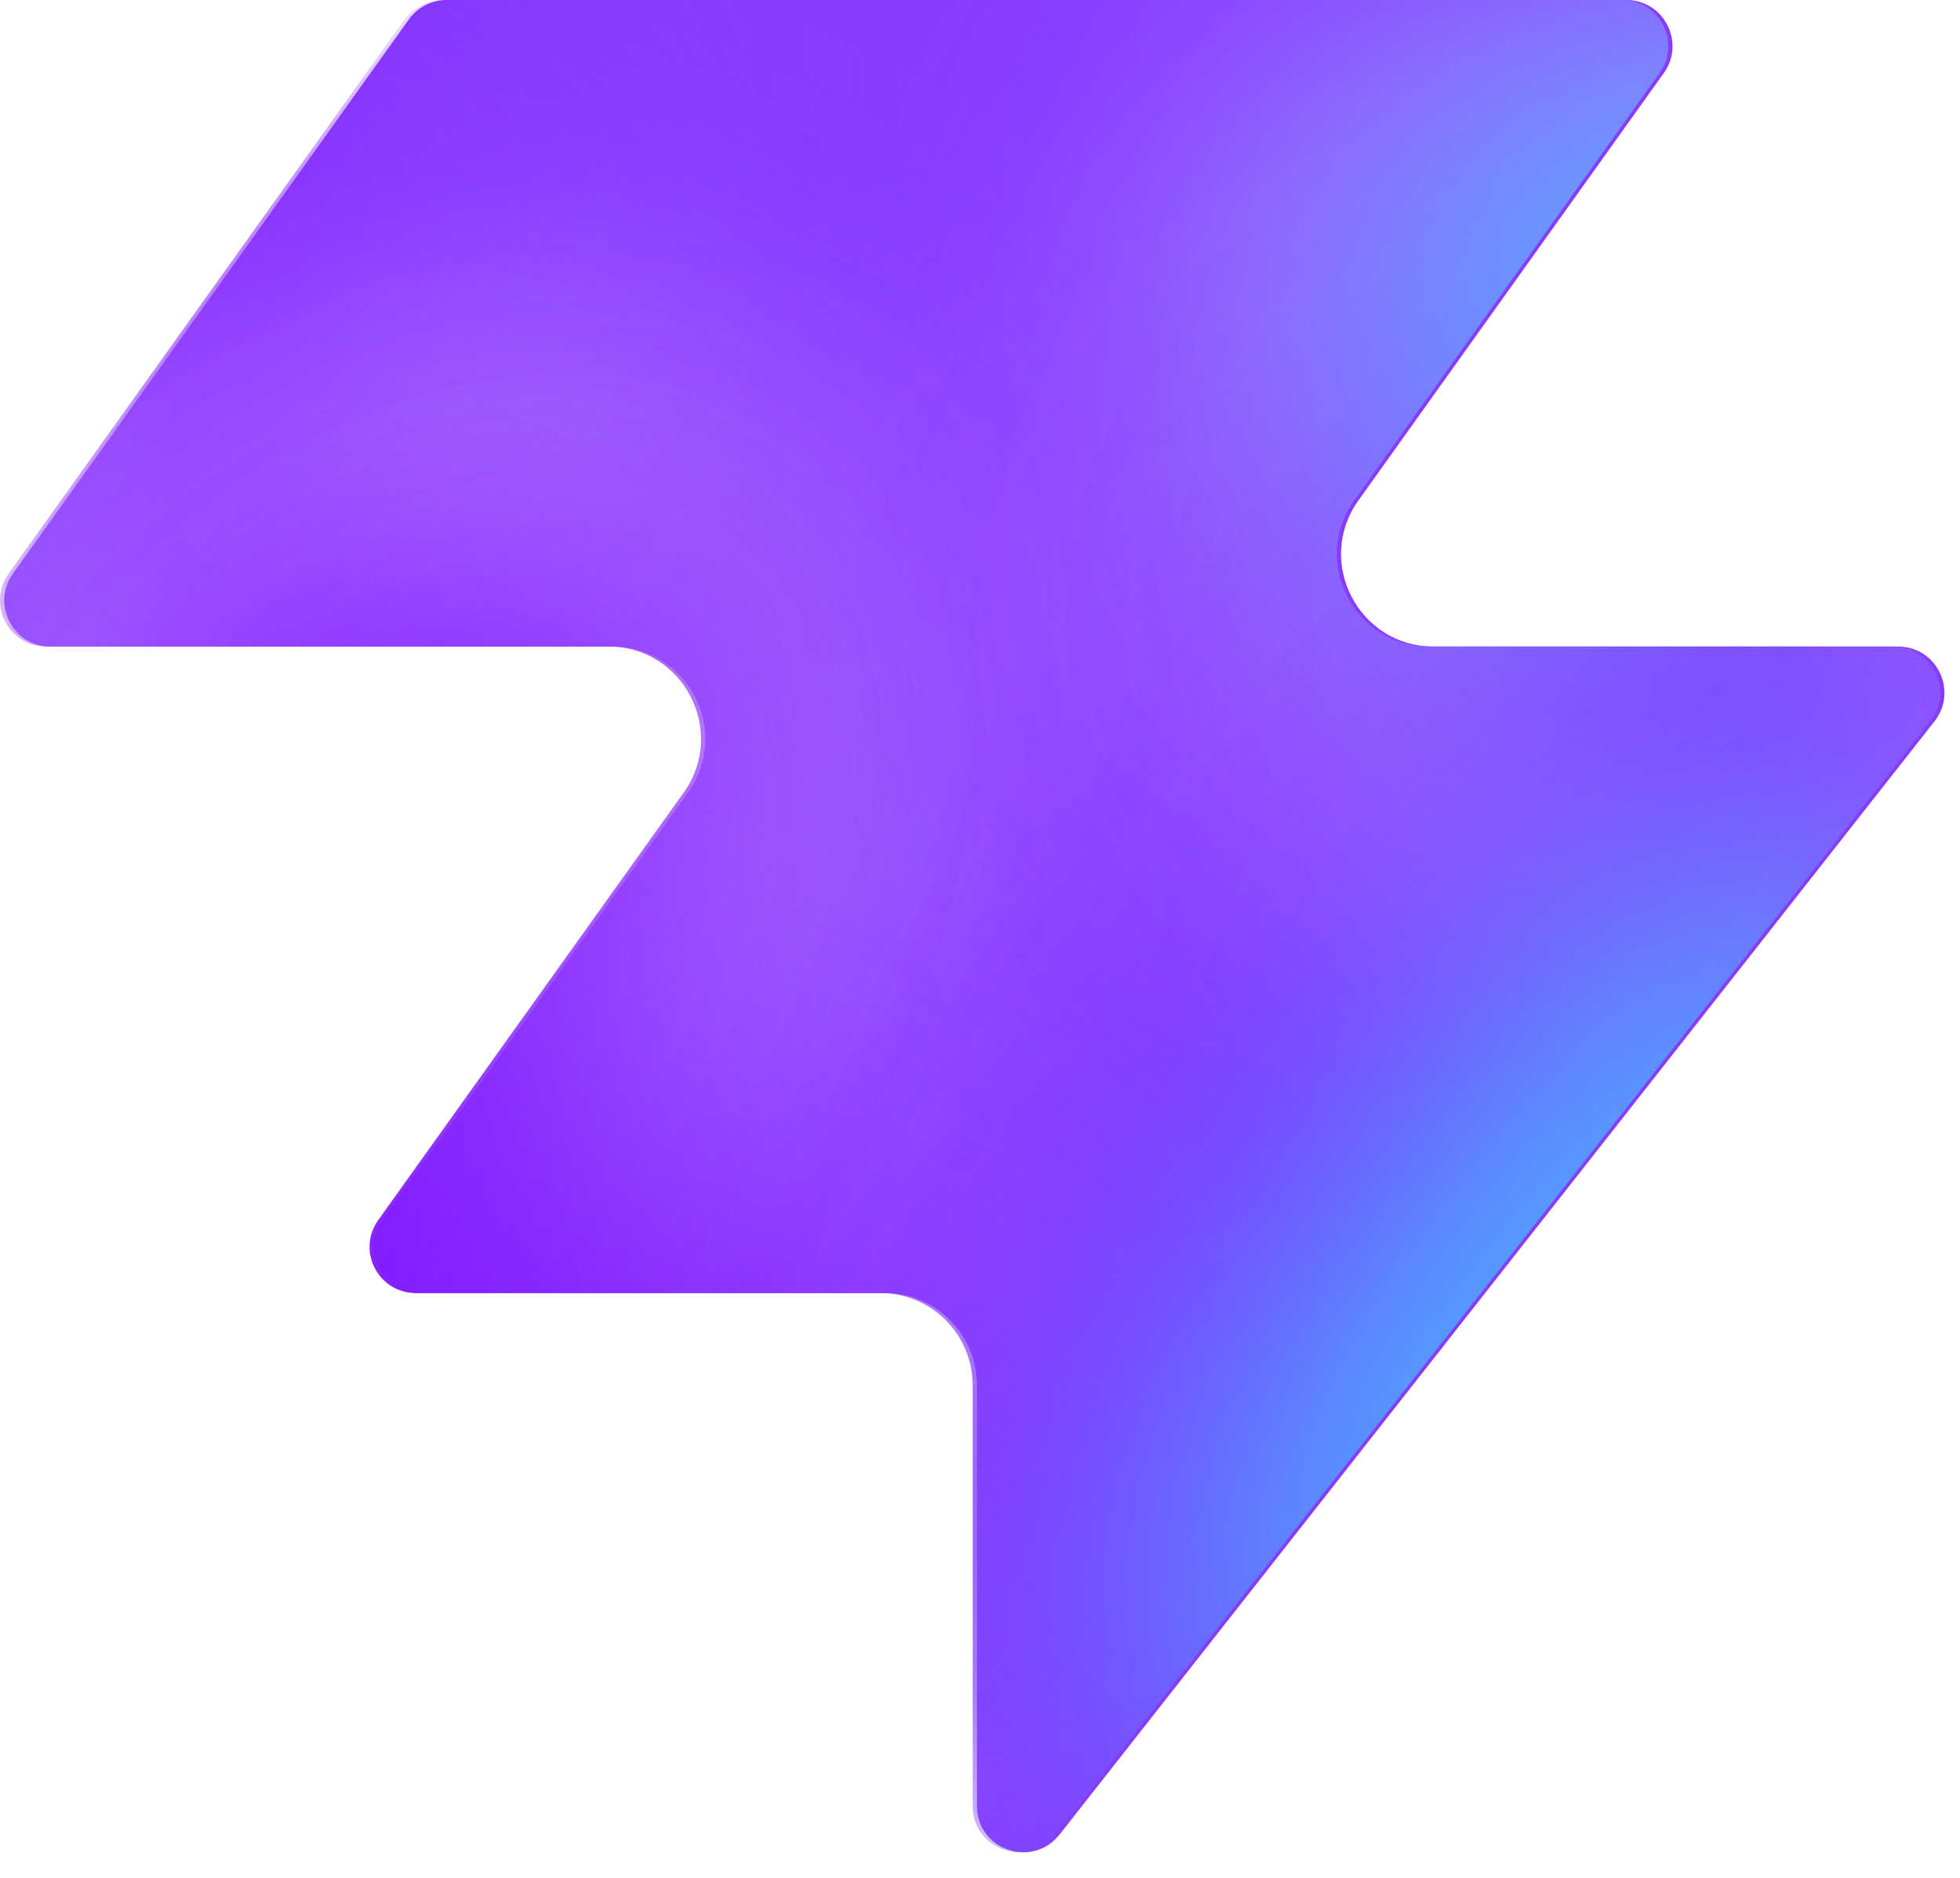
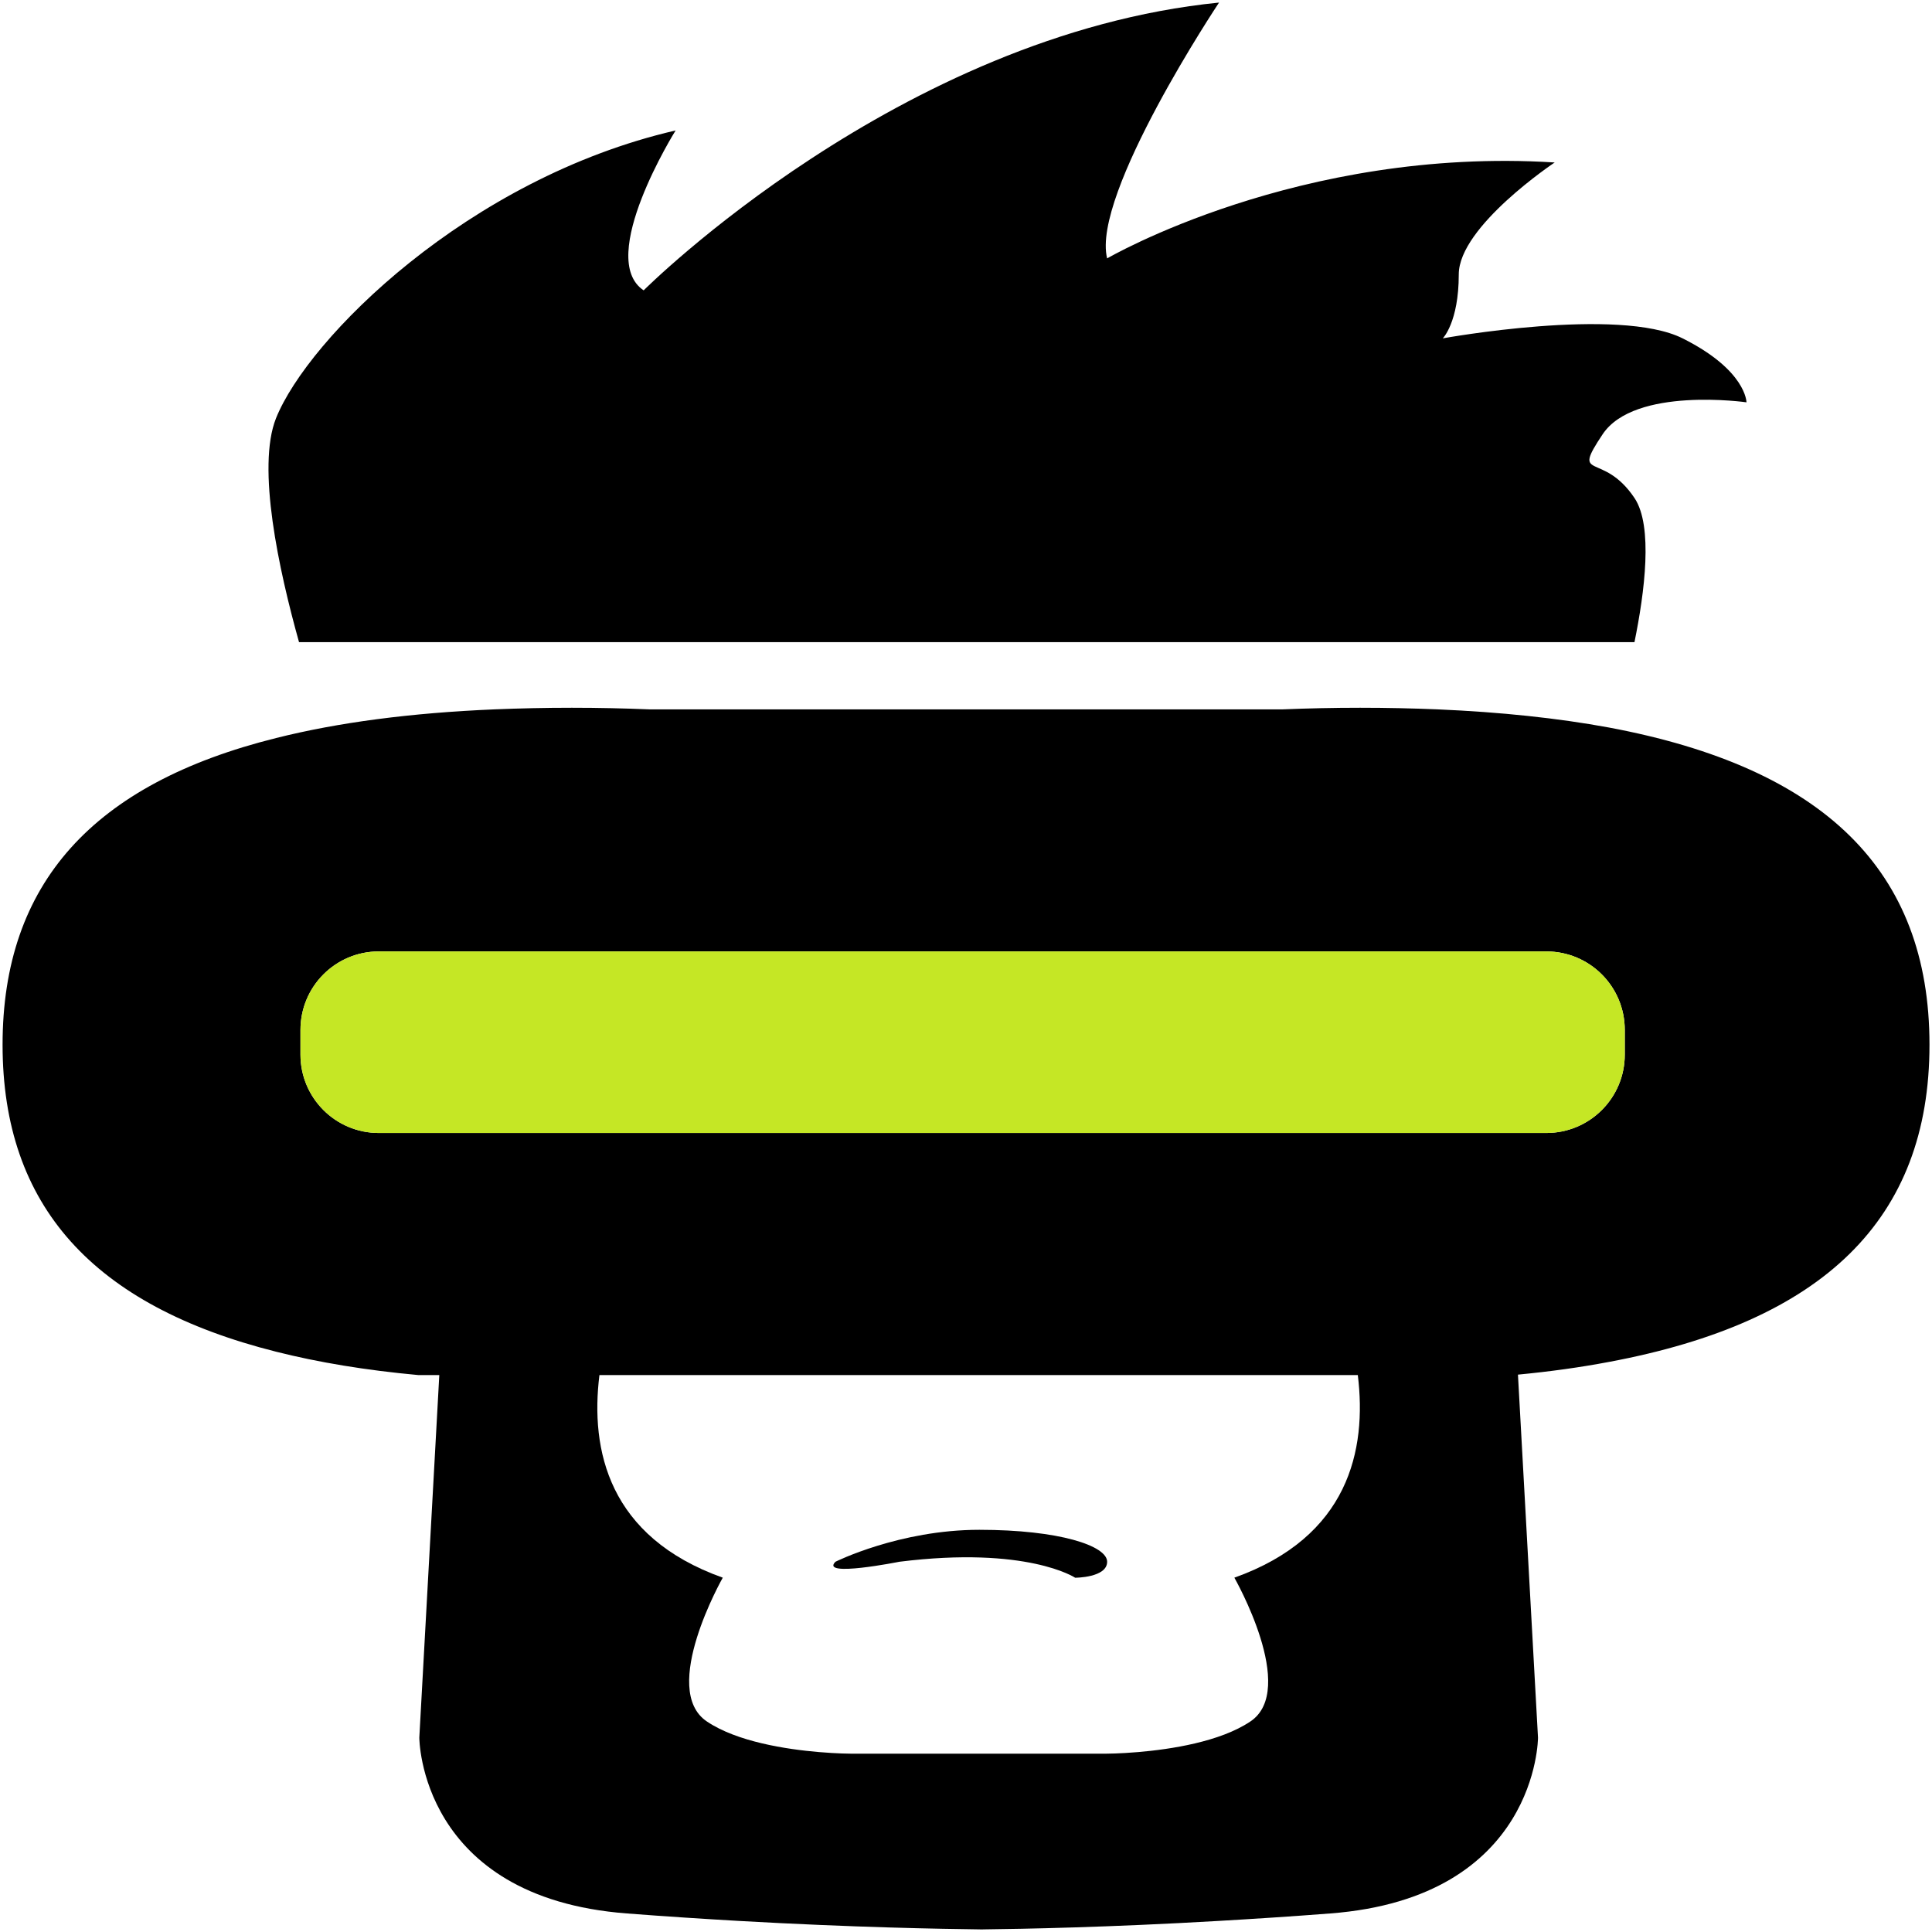
- <svg xmlns="http://www.w3.org/2000/svg" width="48" height="46" fill="none" viewBox="0 0 48 46">
-   <path fill="#863bff" d="M25.946 44.938c-.664.845-2.021.375-2.021-.698V33.937a2.26 2.26 0 0 0-2.262-2.262H10.287c-.92 0-1.456-1.04-.92-1.788l7.48-10.471c1.07-1.497 0-3.578-1.842-3.578H1.237c-.92 0-1.456-1.04-.92-1.788L10.013.474c.214-.297.556-.474.92-.474h28.894c.92 0 1.456 1.04.92 1.788l-7.48 10.471c-1.07 1.498 0 3.579 1.842 3.579h11.377c.943 0 1.473 1.088.89 1.83L25.947 44.94z" style="fill:#863bff;fill:color(display-p3 .525 .23 1);fill-opacity:1" />
-   <mask id="a" width="48" height="46" x="0" y="0" maskUnits="userSpaceOnUse" style="mask-type:alpha">
-     <path fill="#000" d="M25.842 44.938c-.664.844-2.021.375-2.021-.698V33.937a2.26 2.26 0 0 0-2.262-2.262H10.183c-.92 0-1.456-1.04-.92-1.788l7.48-10.471c1.07-1.498 0-3.579-1.842-3.579H1.133c-.92 0-1.456-1.04-.92-1.787L9.91.473c.214-.297.556-.474.92-.474h28.894c.92 0 1.456 1.04.92 1.788l-7.48 10.471c-1.07 1.498 0 3.578 1.842 3.578h11.377c.943 0 1.473 1.088.89 1.832L25.843 44.94z" style="fill:#000;fill-opacity:1" />
-   </mask>
-   <g mask="url(#a)">
-     <g filter="url(#b)">
-       <ellipse cx="5.508" cy="14.704" fill="#ede6ff" rx="5.508" ry="14.704" style="fill:#ede6ff;fill:color(display-p3 .927 .903 1);fill-opacity:1" transform="matrix(.00324 1 1 -.00324 -4.47 31.516)" />
-     </g>
-     <g filter="url(#c)">
-       <ellipse cx="10.399" cy="29.851" fill="#ede6ff" rx="10.399" ry="29.851" style="fill:#ede6ff;fill:color(display-p3 .927 .903 1);fill-opacity:1" transform="matrix(.00324 1 1 -.00324 -39.328 7.883)" />
-     </g>
-     <g filter="url(#d)">
-       <ellipse cx="5.508" cy="30.487" fill="#7e14ff" rx="5.508" ry="30.487" style="fill:#7e14ff;fill:color(display-p3 .492 .077 1);fill-opacity:1" transform="rotate(89.814 -25.913 -14.639)scale(1 -1)" />
-     </g>
-     <g filter="url(#e)">
-       <ellipse cx="5.508" cy="30.599" fill="#7e14ff" rx="5.508" ry="30.599" style="fill:#7e14ff;fill:color(display-p3 .492 .077 1);fill-opacity:1" transform="rotate(89.814 -32.644 -3.334)scale(1 -1)" />
-     </g>
-     <g filter="url(#f)">
-       <ellipse cx="5.508" cy="30.599" fill="#7e14ff" rx="5.508" ry="30.599" style="fill:#7e14ff;fill:color(display-p3 .492 .077 1);fill-opacity:1" transform="matrix(.00324 1 1 -.00324 -34.34 30.47)" />
-     </g>
-     <g filter="url(#g)">
-       <ellipse cx="14.072" cy="22.078" fill="#ede6ff" rx="14.072" ry="22.078" style="fill:#ede6ff;fill:color(display-p3 .927 .903 1);fill-opacity:1" transform="rotate(93.35 24.506 48.493)scale(-1 1)" />
-     </g>
-     <g filter="url(#h)">
-       <ellipse cx="3.47" cy="21.501" fill="#7e14ff" rx="3.47" ry="21.501" style="fill:#7e14ff;fill:color(display-p3 .492 .077 1);fill-opacity:1" transform="rotate(89.009 28.708 47.59)scale(-1 1)" />
-     </g>
-     <g filter="url(#i)">
-       <ellipse cx="3.47" cy="21.501" fill="#7e14ff" rx="3.47" ry="21.501" style="fill:#7e14ff;fill:color(display-p3 .492 .077 1);fill-opacity:1" transform="rotate(89.009 28.708 47.59)scale(-1 1)" />
-     </g>
-     <g filter="url(#j)">
-       <ellipse cx=".387" cy="8.972" fill="#7e14ff" rx="4.407" ry="29.108" style="fill:#7e14ff;fill:color(display-p3 .492 .077 1);fill-opacity:1" transform="rotate(39.51 .387 8.972)" />
-     </g>
-     <g filter="url(#k)">
-       <ellipse cx="47.523" cy="-6.092" fill="#7e14ff" rx="4.407" ry="29.108" style="fill:#7e14ff;fill:color(display-p3 .492 .077 1);fill-opacity:1" transform="rotate(37.892 47.523 -6.092)" />
-     </g>
-     <g filter="url(#l)">
-       <ellipse cx="41.412" cy="6.333" fill="#47bfff" rx="5.971" ry="9.665" style="fill:#47bfff;fill:color(display-p3 .28 .748 1);fill-opacity:1" transform="rotate(37.892 41.412 6.333)" />
-     </g>
-     <g filter="url(#m)">
-       <ellipse cx="-1.879" cy="38.332" fill="#7e14ff" rx="4.407" ry="29.108" style="fill:#7e14ff;fill:color(display-p3 .492 .077 1);fill-opacity:1" transform="rotate(37.892 -1.88 38.332)" />
-     </g>
-     <g filter="url(#n)">
-       <ellipse cx="-1.879" cy="38.332" fill="#7e14ff" rx="4.407" ry="29.108" style="fill:#7e14ff;fill:color(display-p3 .492 .077 1);fill-opacity:1" transform="rotate(37.892 -1.88 38.332)" />
-     </g>
-     <g filter="url(#o)">
-       <ellipse cx="35.651" cy="29.907" fill="#7e14ff" rx="4.407" ry="29.108" style="fill:#7e14ff;fill:color(display-p3 .492 .077 1);fill-opacity:1" transform="rotate(37.892 35.651 29.907)" />
-     </g>
-     <g filter="url(#p)">
-       <ellipse cx="38.418" cy="32.4" fill="#47bfff" rx="5.971" ry="15.297" style="fill:#47bfff;fill:color(display-p3 .28 .748 1);fill-opacity:1" transform="rotate(37.892 38.418 32.4)" />
-     </g>
-   </g>
+ <svg xmlns="http://www.w3.org/2000/svg" id="Layer_1" data-name="Layer 1" viewBox="0 0 322.85 322.85">
  <defs>
-     <filter id="b" width="60.045" height="41.654" x="-19.77" y="16.149" color-interpolation-filters="sRGB" filterUnits="userSpaceOnUse">
-       <feFlood flood-opacity="0" result="BackgroundImageFix" />
-       <feBlend in="SourceGraphic" in2="BackgroundImageFix" result="shape" />
-       <feGaussianBlur result="effect1_foregroundBlur_2002_17158" stdDeviation="7.659" />
-     </filter>
-     <filter id="c" width="90.34" height="51.437" x="-54.613" y="-7.533" color-interpolation-filters="sRGB" filterUnits="userSpaceOnUse">
-       <feFlood flood-opacity="0" result="BackgroundImageFix" />
-       <feBlend in="SourceGraphic" in2="BackgroundImageFix" result="shape" />
-       <feGaussianBlur result="effect1_foregroundBlur_2002_17158" stdDeviation="7.659" />
-     </filter>
-     <filter id="d" width="79.355" height="29.4" x="-49.64" y="2.03" color-interpolation-filters="sRGB" filterUnits="userSpaceOnUse">
-       <feFlood flood-opacity="0" result="BackgroundImageFix" />
-       <feBlend in="SourceGraphic" in2="BackgroundImageFix" result="shape" />
-       <feGaussianBlur result="effect1_foregroundBlur_2002_17158" stdDeviation="4.596" />
-     </filter>
-     <filter id="e" width="79.579" height="29.4" x="-45.045" y="20.029" color-interpolation-filters="sRGB" filterUnits="userSpaceOnUse">
-       <feFlood flood-opacity="0" result="BackgroundImageFix" />
-       <feBlend in="SourceGraphic" in2="BackgroundImageFix" result="shape" />
-       <feGaussianBlur result="effect1_foregroundBlur_2002_17158" stdDeviation="4.596" />
-     </filter>
-     <filter id="f" width="79.579" height="29.4" x="-43.513" y="21.178" color-interpolation-filters="sRGB" filterUnits="userSpaceOnUse">
-       <feFlood flood-opacity="0" result="BackgroundImageFix" />
-       <feBlend in="SourceGraphic" in2="BackgroundImageFix" result="shape" />
-       <feGaussianBlur result="effect1_foregroundBlur_2002_17158" stdDeviation="4.596" />
-     </filter>
-     <filter id="g" width="74.749" height="58.852" x="15.756" y="-17.901" color-interpolation-filters="sRGB" filterUnits="userSpaceOnUse">
-       <feFlood flood-opacity="0" result="BackgroundImageFix" />
-       <feBlend in="SourceGraphic" in2="BackgroundImageFix" result="shape" />
-       <feGaussianBlur result="effect1_foregroundBlur_2002_17158" stdDeviation="7.659" />
-     </filter>
-     <filter id="h" width="61.377" height="25.362" x="23.548" y="2.284" color-interpolation-filters="sRGB" filterUnits="userSpaceOnUse">
-       <feFlood flood-opacity="0" result="BackgroundImageFix" />
-       <feBlend in="SourceGraphic" in2="BackgroundImageFix" result="shape" />
-       <feGaussianBlur result="effect1_foregroundBlur_2002_17158" stdDeviation="4.596" />
-     </filter>
-     <filter id="i" width="61.377" height="25.362" x="23.548" y="2.284" color-interpolation-filters="sRGB" filterUnits="userSpaceOnUse">
-       <feFlood flood-opacity="0" result="BackgroundImageFix" />
-       <feBlend in="SourceGraphic" in2="BackgroundImageFix" result="shape" />
-       <feGaussianBlur result="effect1_foregroundBlur_2002_17158" stdDeviation="4.596" />
-     </filter>
-     <filter id="j" width="56.045" height="63.649" x="-27.636" y="-22.853" color-interpolation-filters="sRGB" filterUnits="userSpaceOnUse">
-       <feFlood flood-opacity="0" result="BackgroundImageFix" />
-       <feBlend in="SourceGraphic" in2="BackgroundImageFix" result="shape" />
-       <feGaussianBlur result="effect1_foregroundBlur_2002_17158" stdDeviation="4.596" />
-     </filter>
-     <filter id="k" width="54.814" height="64.646" x="20.116" y="-38.415" color-interpolation-filters="sRGB" filterUnits="userSpaceOnUse">
-       <feFlood flood-opacity="0" result="BackgroundImageFix" />
-       <feBlend in="SourceGraphic" in2="BackgroundImageFix" result="shape" />
-       <feGaussianBlur result="effect1_foregroundBlur_2002_17158" stdDeviation="4.596" />
-     </filter>
-     <filter id="l" width="33.541" height="35.313" x="24.641" y="-11.323" color-interpolation-filters="sRGB" filterUnits="userSpaceOnUse">
-       <feFlood flood-opacity="0" result="BackgroundImageFix" />
-       <feBlend in="SourceGraphic" in2="BackgroundImageFix" result="shape" />
-       <feGaussianBlur result="effect1_foregroundBlur_2002_17158" stdDeviation="4.596" />
-     </filter>
-     <filter id="m" width="54.814" height="64.646" x="-29.286" y="6.009" color-interpolation-filters="sRGB" filterUnits="userSpaceOnUse">
-       <feFlood flood-opacity="0" result="BackgroundImageFix" />
-       <feBlend in="SourceGraphic" in2="BackgroundImageFix" result="shape" />
-       <feGaussianBlur result="effect1_foregroundBlur_2002_17158" stdDeviation="4.596" />
-     </filter>
-     <filter id="n" width="54.814" height="64.646" x="-29.286" y="6.009" color-interpolation-filters="sRGB" filterUnits="userSpaceOnUse">
-       <feFlood flood-opacity="0" result="BackgroundImageFix" />
-       <feBlend in="SourceGraphic" in2="BackgroundImageFix" result="shape" />
-       <feGaussianBlur result="effect1_foregroundBlur_2002_17158" stdDeviation="4.596" />
-     </filter>
-     <filter id="o" width="54.814" height="64.646" x="8.244" y="-2.416" color-interpolation-filters="sRGB" filterUnits="userSpaceOnUse">
-       <feFlood flood-opacity="0" result="BackgroundImageFix" />
-       <feBlend in="SourceGraphic" in2="BackgroundImageFix" result="shape" />
-       <feGaussianBlur result="effect1_foregroundBlur_2002_17158" stdDeviation="4.596" />
-     </filter>
-     <filter id="p" width="39.409" height="43.623" x="18.713" y="10.588" color-interpolation-filters="sRGB" filterUnits="userSpaceOnUse">
-       <feFlood flood-opacity="0" result="BackgroundImageFix" />
-       <feBlend in="SourceGraphic" in2="BackgroundImageFix" result="shape" />
-       <feGaussianBlur result="effect1_foregroundBlur_2002_17158" stdDeviation="4.596" />
-     </filter>
+     <style>
+       .cls-1 {
+         fill: #c5e725;
+       }
+     </style>
  </defs>
+   <path d="M267.81,72.57c-5.34,8.02,0,2.67,5.35,10.69,3.09,4.68,1.68,15.66-.03,24.05H49.97c-3.39-12.11-7.1-29.23-3.85-37.41,5.35-13.36,32.06-40.08,66.78-48.1,0,0-13.36,21.38-5.34,26.72,0,0,42.73-42.75,96.15-48.09,0,0-21.37,32.06-18.7,42.75,0,0,32.06-18.71,74.79-16.03,0,0-16.03,10.68-16.03,18.7s-2.67,10.69-2.67,10.69c0,0,29.38-5.35,40.07,0,10.68,5.34,10.68,10.69,10.68,10.69C291.85,67.23,273.16,64.55,267.81,72.57Z" />
+   <path d="M139.61,260.98s10.68-5.34,24.04-5.34,21.36,2.67,21.36,5.34-5.34,2.67-5.34,2.67c0,0-8.01-5.34-29.38-2.67C150.29,260.98,136.94,263.65,139.61,260.98Z" />
+   <path d="M268.85,121.57q-12.78-2.35-28.62-3.03c-4.12-.17-8.44-.27-12.94-.27s-8.79.1-12.94.27h-105.85c-4.15-.17-8.47-.27-12.94-.27s-8.79.1-12.94.27q-20.92.88-36.48,4.79C15.56,130.95.43,147.63.43,174.58s15.13,43.6,45.71,51.3c7.05,1.78,14.99,3.1,23.73,3.9h3.54l-3.34,60.59s0,26.74,34.69,29.38c6.57.51,12.85.91,18.71,1.25,19.36,1.1,34.21,1.34,40.04,1.41.37,0,.71.03.98,0,6.42-.07,20.76-.34,39.12-1.41,5.83-.34,12.11-.74,18.68-1.25,34.72-2.64,34.72-29.38,34.72-29.38l-3.35-60.66q8.06-.77,15.19-2.12c35.85-6.7,53.58-23.82,53.58-53.01S304.7,128.28,268.85,121.57ZM206.27,263.64s10.69,18.71,2.66,24.04c-5.05,3.39-13.31,4.64-18.7,5.1-3.15.27-5.33.27-5.33.27h-42.75s-2.18,0-5.33-.27c-5.39-.46-13.65-1.71-18.68-5.1-8-5.33,2.64-24.04,2.64-24.04-19.09-6.81-22.17-21.32-20.61-33.86h126.73C228.44,242.34,225.36,256.83,206.27,263.64ZM271.51,176.24c0,7.23-5.86,13.09-13.11,13.09H63.3c-7.23,0-13.09-5.86-13.09-13.09v-4.13c0-7.26,5.86-13.12,13.09-13.12h195.1c7.25,0,13.11,5.86,13.11,13.12V176.24Z" />
+   <path class="cls-1" d="M271.51,176.24c0,7.23-5.86,13.09-13.11,13.09H63.3c-7.23,0-13.09-5.86-13.09-13.09v-4.13c0-7.26,5.86-13.12,13.09-13.12h195.1c7.25,0,13.11,5.86,13.11,13.12V176.24Z" />
</svg>
